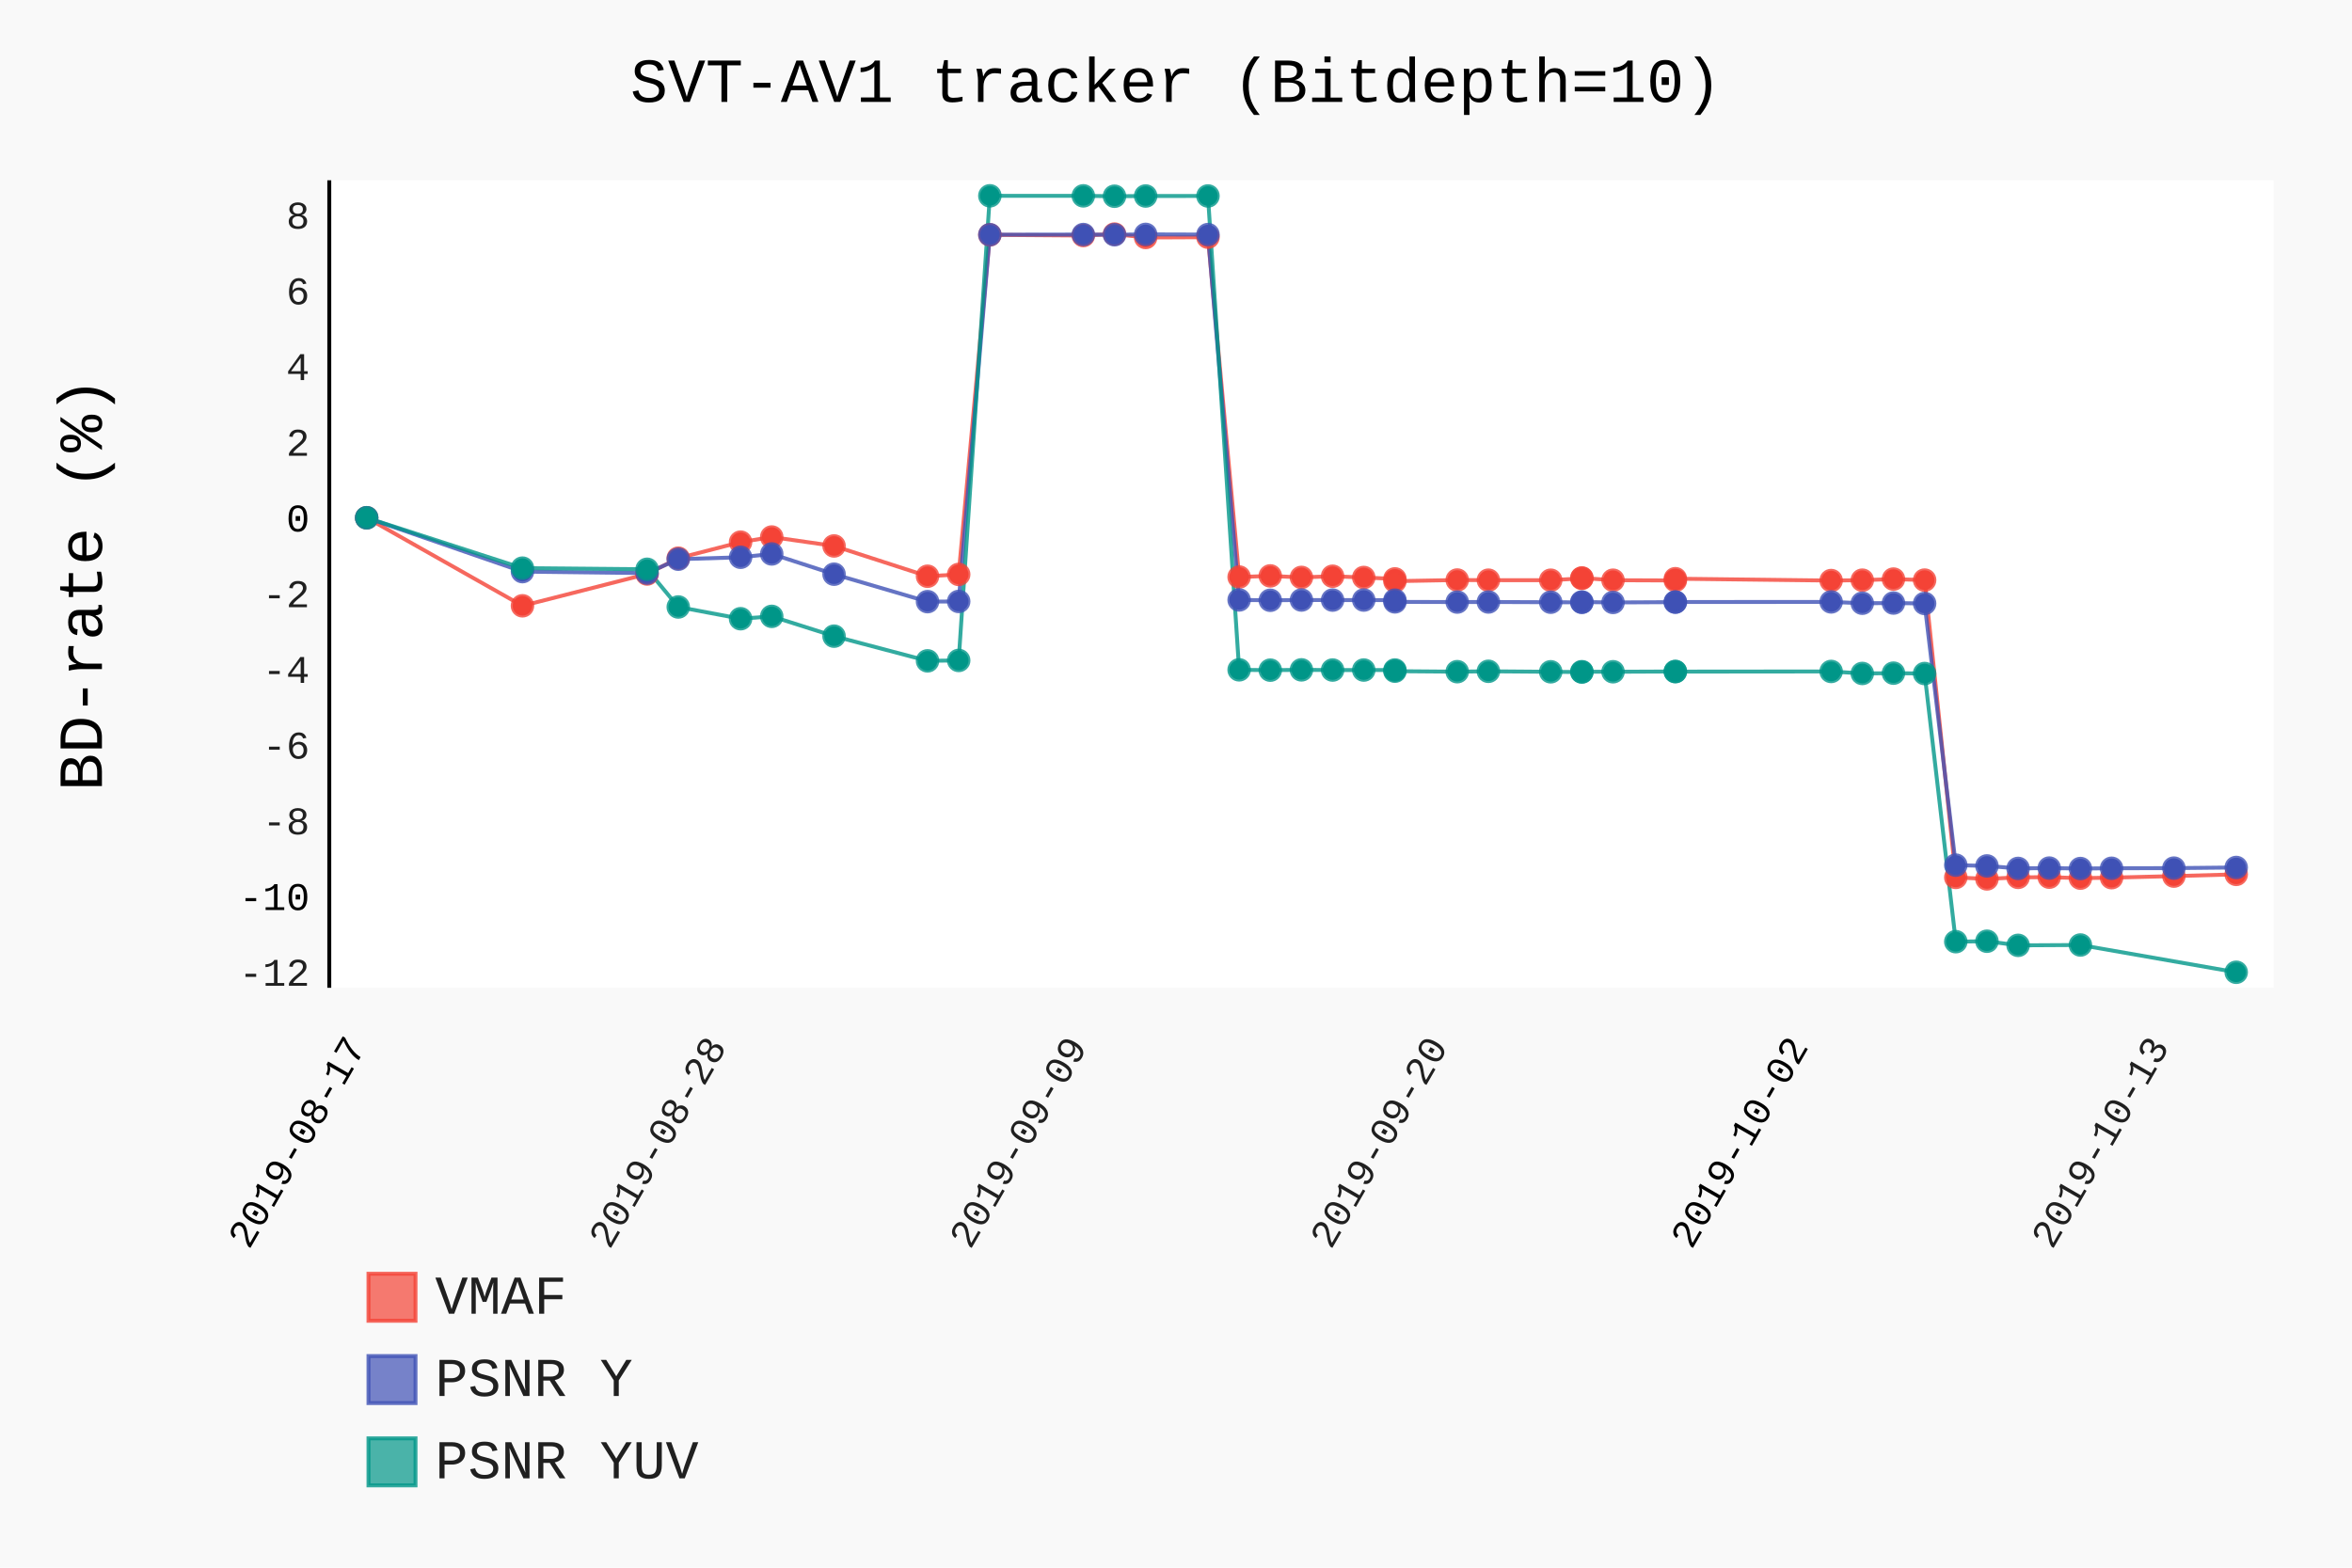
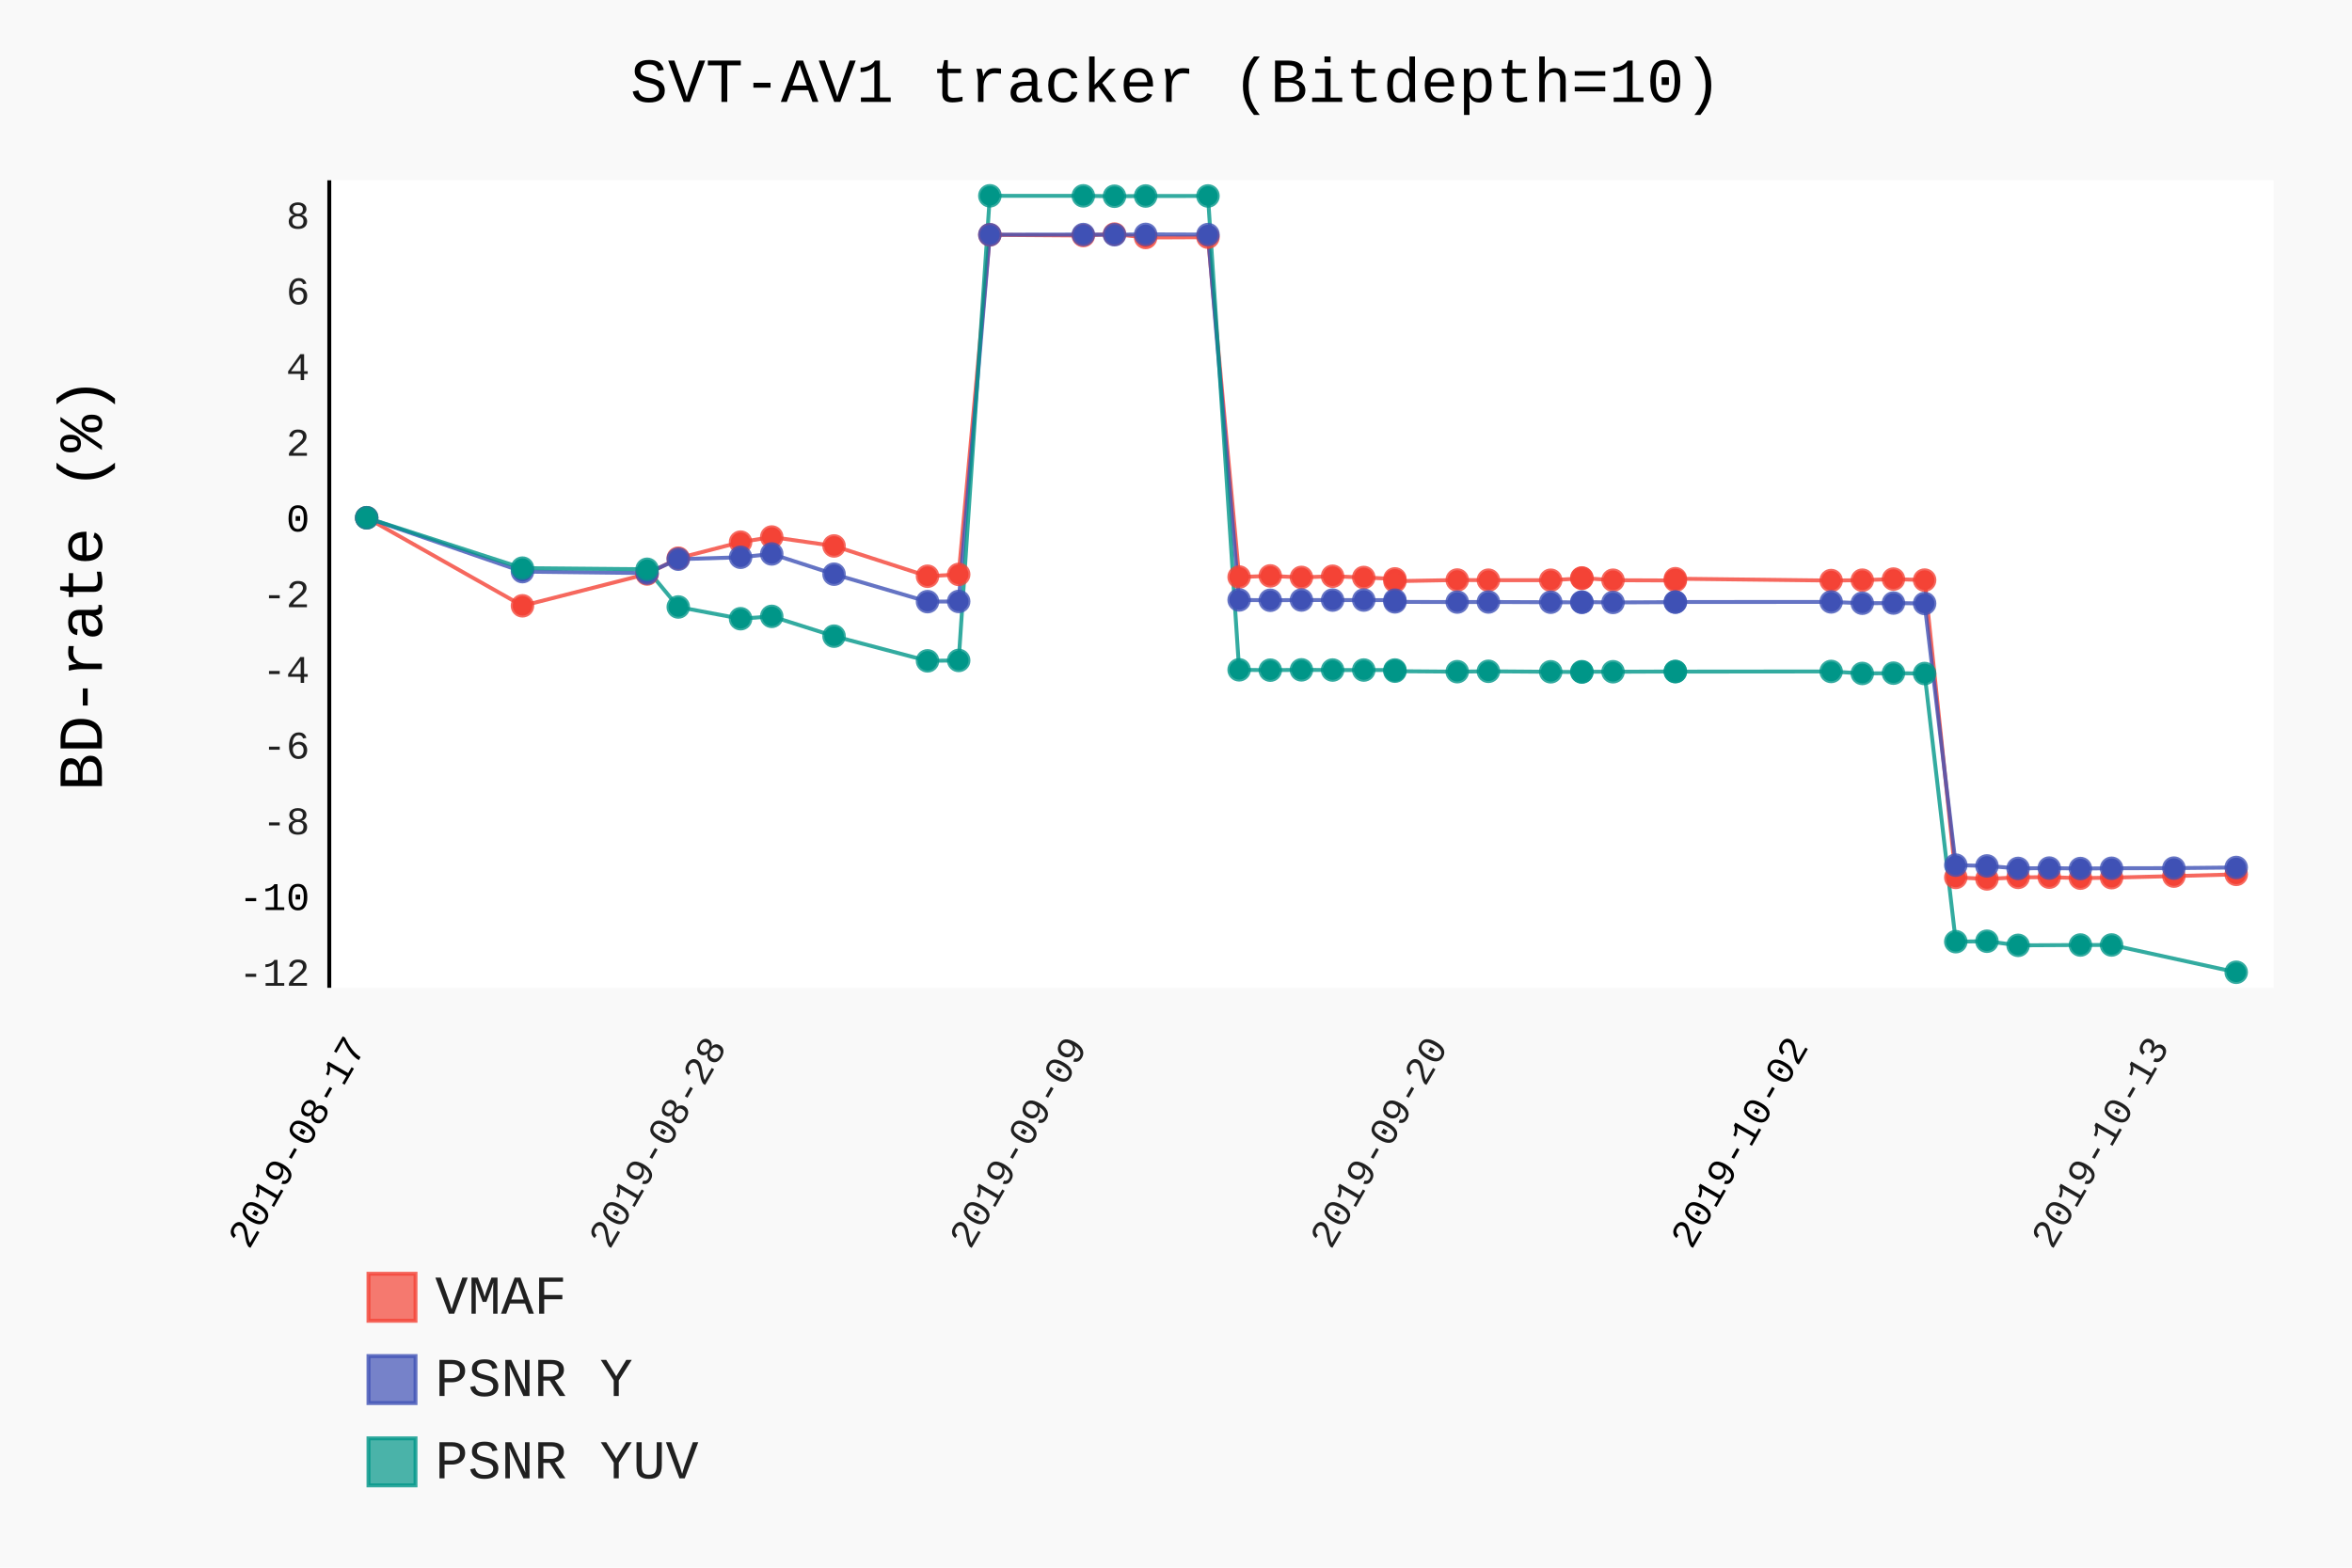
- <svg xmlns="http://www.w3.org/2000/svg" id="chart-dc93f303-a211-4796-9138-0bd31d809dba" class="pygal-chart" viewBox="0 0 600 400">
+ <svg xmlns="http://www.w3.org/2000/svg" id="chart-886e6f7e-04d2-4e4f-99bd-d18f743b82ef" class="pygal-chart" viewBox="0 0 600 400">
  <defs>
-     <style type="text/css">#chart-dc93f303-a211-4796-9138-0bd31d809dba{-webkit-user-select:none;-webkit-font-smoothing:antialiased;font-family:Consolas,"Liberation Mono",Menlo,Courier,monospace}#chart-dc93f303-a211-4796-9138-0bd31d809dba .title{font-family:Consolas,"Liberation Mono",Menlo,Courier,monospace;font-size:16px}#chart-dc93f303-a211-4796-9138-0bd31d809dba .legends .legend text{font-family:Consolas,"Liberation Mono",Menlo,Courier,monospace;font-size:14px}#chart-dc93f303-a211-4796-9138-0bd31d809dba .axis text{font-family:Consolas,"Liberation Mono",Menlo,Courier,monospace;font-size:10px}#chart-dc93f303-a211-4796-9138-0bd31d809dba .axis text.major{font-family:Consolas,"Liberation Mono",Menlo,Courier,monospace;font-size:10px}#chart-dc93f303-a211-4796-9138-0bd31d809dba .text-overlay text.value{font-family:Consolas,"Liberation Mono",Menlo,Courier,monospace;font-size:16px}#chart-dc93f303-a211-4796-9138-0bd31d809dba .text-overlay text.label{font-family:Consolas,"Liberation Mono",Menlo,Courier,monospace;font-size:10px}#chart-dc93f303-a211-4796-9138-0bd31d809dba .tooltip{font-family:Consolas,"Liberation Mono",Menlo,Courier,monospace;font-size:14px}#chart-dc93f303-a211-4796-9138-0bd31d809dba text.no_data{font-family:Consolas,"Liberation Mono",Menlo,Courier,monospace;font-size:64px}
- #chart-dc93f303-a211-4796-9138-0bd31d809dba{background-color:rgba(249,249,249,1)}#chart-dc93f303-a211-4796-9138-0bd31d809dba path,#chart-dc93f303-a211-4796-9138-0bd31d809dba line,#chart-dc93f303-a211-4796-9138-0bd31d809dba rect,#chart-dc93f303-a211-4796-9138-0bd31d809dba circle{-webkit-transition:150ms;-moz-transition:150ms;transition:150ms}#chart-dc93f303-a211-4796-9138-0bd31d809dba .graph &gt; .background{fill:rgba(249,249,249,1)}#chart-dc93f303-a211-4796-9138-0bd31d809dba .plot &gt; .background{fill:rgba(255,255,255,1)}#chart-dc93f303-a211-4796-9138-0bd31d809dba .graph{fill:rgba(0,0,0,.87)}#chart-dc93f303-a211-4796-9138-0bd31d809dba text.no_data{fill:rgba(0,0,0,1)}#chart-dc93f303-a211-4796-9138-0bd31d809dba .title{fill:rgba(0,0,0,1)}#chart-dc93f303-a211-4796-9138-0bd31d809dba .legends .legend text{fill:rgba(0,0,0,.87)}#chart-dc93f303-a211-4796-9138-0bd31d809dba .legends .legend:hover text{fill:rgba(0,0,0,1)}#chart-dc93f303-a211-4796-9138-0bd31d809dba .axis .line{stroke:rgba(0,0,0,1)}#chart-dc93f303-a211-4796-9138-0bd31d809dba .axis .guide.line{stroke:rgba(0,0,0,.54)}#chart-dc93f303-a211-4796-9138-0bd31d809dba .axis .major.line{stroke:rgba(0,0,0,.87)}#chart-dc93f303-a211-4796-9138-0bd31d809dba .axis text.major{fill:rgba(0,0,0,1)}#chart-dc93f303-a211-4796-9138-0bd31d809dba .axis.y .guides:hover .guide.line,#chart-dc93f303-a211-4796-9138-0bd31d809dba .line-graph .axis.x .guides:hover .guide.line,#chart-dc93f303-a211-4796-9138-0bd31d809dba .stackedline-graph .axis.x .guides:hover .guide.line,#chart-dc93f303-a211-4796-9138-0bd31d809dba .xy-graph .axis.x .guides:hover .guide.line{stroke:rgba(0,0,0,1)}#chart-dc93f303-a211-4796-9138-0bd31d809dba .axis .guides:hover text{fill:rgba(0,0,0,1)}#chart-dc93f303-a211-4796-9138-0bd31d809dba .reactive{fill-opacity:.7;stroke-opacity:.8}#chart-dc93f303-a211-4796-9138-0bd31d809dba .ci{stroke:rgba(0,0,0,.87)}#chart-dc93f303-a211-4796-9138-0bd31d809dba .reactive.active,#chart-dc93f303-a211-4796-9138-0bd31d809dba .active .reactive{fill-opacity:.8;stroke-opacity:.9;stroke-width:4}#chart-dc93f303-a211-4796-9138-0bd31d809dba .ci .reactive.active{stroke-width:1.5}#chart-dc93f303-a211-4796-9138-0bd31d809dba .series text{fill:rgba(0,0,0,1)}#chart-dc93f303-a211-4796-9138-0bd31d809dba .tooltip rect{fill:rgba(255,255,255,1);stroke:rgba(0,0,0,1);-webkit-transition:opacity 150ms;-moz-transition:opacity 150ms;transition:opacity 150ms}#chart-dc93f303-a211-4796-9138-0bd31d809dba .tooltip .label{fill:rgba(0,0,0,.87)}#chart-dc93f303-a211-4796-9138-0bd31d809dba .tooltip .label{fill:rgba(0,0,0,.87)}#chart-dc93f303-a211-4796-9138-0bd31d809dba .tooltip .legend{font-size:.8em;fill:rgba(0,0,0,.54)}#chart-dc93f303-a211-4796-9138-0bd31d809dba .tooltip .x_label{font-size:.6em;fill:rgba(0,0,0,1)}#chart-dc93f303-a211-4796-9138-0bd31d809dba .tooltip .xlink{font-size:.5em;text-decoration:underline}#chart-dc93f303-a211-4796-9138-0bd31d809dba .tooltip .value{font-size:1.5em}#chart-dc93f303-a211-4796-9138-0bd31d809dba .bound{font-size:.5em}#chart-dc93f303-a211-4796-9138-0bd31d809dba .max-value{font-size:.75em;fill:rgba(0,0,0,.54)}#chart-dc93f303-a211-4796-9138-0bd31d809dba .map-element{fill:rgba(255,255,255,1);stroke:rgba(0,0,0,.54) !important}#chart-dc93f303-a211-4796-9138-0bd31d809dba .map-element .reactive{fill-opacity:inherit;stroke-opacity:inherit}#chart-dc93f303-a211-4796-9138-0bd31d809dba .color-0,#chart-dc93f303-a211-4796-9138-0bd31d809dba .color-0 a:visited{stroke:#F44336;fill:#F44336}#chart-dc93f303-a211-4796-9138-0bd31d809dba .color-1,#chart-dc93f303-a211-4796-9138-0bd31d809dba .color-1 a:visited{stroke:#3F51B5;fill:#3F51B5}#chart-dc93f303-a211-4796-9138-0bd31d809dba .color-2,#chart-dc93f303-a211-4796-9138-0bd31d809dba .color-2 a:visited{stroke:#009688;fill:#009688}#chart-dc93f303-a211-4796-9138-0bd31d809dba .text-overlay .color-0 text{fill:black}#chart-dc93f303-a211-4796-9138-0bd31d809dba .text-overlay .color-1 text{fill:black}#chart-dc93f303-a211-4796-9138-0bd31d809dba .text-overlay .color-2 text{fill:black}
- #chart-dc93f303-a211-4796-9138-0bd31d809dba text.no_data{text-anchor:middle}#chart-dc93f303-a211-4796-9138-0bd31d809dba .guide.line{fill:none}#chart-dc93f303-a211-4796-9138-0bd31d809dba .centered{text-anchor:middle}#chart-dc93f303-a211-4796-9138-0bd31d809dba .title{text-anchor:middle}#chart-dc93f303-a211-4796-9138-0bd31d809dba .legends .legend text{fill-opacity:1}#chart-dc93f303-a211-4796-9138-0bd31d809dba .axis.x text{text-anchor:middle}#chart-dc93f303-a211-4796-9138-0bd31d809dba .axis.x:not(.web) text[transform]{text-anchor:start}#chart-dc93f303-a211-4796-9138-0bd31d809dba .axis.x:not(.web) text[transform].backwards{text-anchor:end}#chart-dc93f303-a211-4796-9138-0bd31d809dba .axis.y text{text-anchor:end}#chart-dc93f303-a211-4796-9138-0bd31d809dba .axis.y text[transform].backwards{text-anchor:start}#chart-dc93f303-a211-4796-9138-0bd31d809dba .axis.y2 text{text-anchor:start}#chart-dc93f303-a211-4796-9138-0bd31d809dba .axis.y2 text[transform].backwards{text-anchor:end}#chart-dc93f303-a211-4796-9138-0bd31d809dba .axis .guide.line{stroke-dasharray:4,4}#chart-dc93f303-a211-4796-9138-0bd31d809dba .axis .major.guide.line{stroke-dasharray:6,6}#chart-dc93f303-a211-4796-9138-0bd31d809dba .horizontal .axis.y .guide.line,#chart-dc93f303-a211-4796-9138-0bd31d809dba .horizontal .axis.y2 .guide.line,#chart-dc93f303-a211-4796-9138-0bd31d809dba .vertical .axis.x .guide.line{opacity:0}#chart-dc93f303-a211-4796-9138-0bd31d809dba .horizontal .axis.always_show .guide.line,#chart-dc93f303-a211-4796-9138-0bd31d809dba .vertical .axis.always_show .guide.line{opacity:1 !important}#chart-dc93f303-a211-4796-9138-0bd31d809dba .axis.y .guides:hover .guide.line,#chart-dc93f303-a211-4796-9138-0bd31d809dba .axis.y2 .guides:hover .guide.line,#chart-dc93f303-a211-4796-9138-0bd31d809dba .axis.x .guides:hover .guide.line{opacity:1}#chart-dc93f303-a211-4796-9138-0bd31d809dba .axis .guides:hover text{opacity:1}#chart-dc93f303-a211-4796-9138-0bd31d809dba .nofill{fill:none}#chart-dc93f303-a211-4796-9138-0bd31d809dba .subtle-fill{fill-opacity:.2}#chart-dc93f303-a211-4796-9138-0bd31d809dba .dot{stroke-width:1px;fill-opacity:1}#chart-dc93f303-a211-4796-9138-0bd31d809dba .dot.active{stroke-width:5px}#chart-dc93f303-a211-4796-9138-0bd31d809dba .dot.negative{fill:transparent}#chart-dc93f303-a211-4796-9138-0bd31d809dba text,#chart-dc93f303-a211-4796-9138-0bd31d809dba tspan{stroke:none !important}#chart-dc93f303-a211-4796-9138-0bd31d809dba .series text.active{opacity:1}#chart-dc93f303-a211-4796-9138-0bd31d809dba .tooltip rect{fill-opacity:.95;stroke-width:.5}#chart-dc93f303-a211-4796-9138-0bd31d809dba .tooltip text{fill-opacity:1}#chart-dc93f303-a211-4796-9138-0bd31d809dba .showable{visibility:hidden}#chart-dc93f303-a211-4796-9138-0bd31d809dba .showable.shown{visibility:visible}#chart-dc93f303-a211-4796-9138-0bd31d809dba .gauge-background{fill:rgba(229,229,229,1);stroke:none}#chart-dc93f303-a211-4796-9138-0bd31d809dba .bg-lines{stroke:rgba(249,249,249,1);stroke-width:2px}</style>
+     <style type="text/css">#chart-886e6f7e-04d2-4e4f-99bd-d18f743b82ef{-webkit-user-select:none;-webkit-font-smoothing:antialiased;font-family:Consolas,"Liberation Mono",Menlo,Courier,monospace}#chart-886e6f7e-04d2-4e4f-99bd-d18f743b82ef .title{font-family:Consolas,"Liberation Mono",Menlo,Courier,monospace;font-size:16px}#chart-886e6f7e-04d2-4e4f-99bd-d18f743b82ef .legends .legend text{font-family:Consolas,"Liberation Mono",Menlo,Courier,monospace;font-size:14px}#chart-886e6f7e-04d2-4e4f-99bd-d18f743b82ef .axis text{font-family:Consolas,"Liberation Mono",Menlo,Courier,monospace;font-size:10px}#chart-886e6f7e-04d2-4e4f-99bd-d18f743b82ef .axis text.major{font-family:Consolas,"Liberation Mono",Menlo,Courier,monospace;font-size:10px}#chart-886e6f7e-04d2-4e4f-99bd-d18f743b82ef .text-overlay text.value{font-family:Consolas,"Liberation Mono",Menlo,Courier,monospace;font-size:16px}#chart-886e6f7e-04d2-4e4f-99bd-d18f743b82ef .text-overlay text.label{font-family:Consolas,"Liberation Mono",Menlo,Courier,monospace;font-size:10px}#chart-886e6f7e-04d2-4e4f-99bd-d18f743b82ef .tooltip{font-family:Consolas,"Liberation Mono",Menlo,Courier,monospace;font-size:14px}#chart-886e6f7e-04d2-4e4f-99bd-d18f743b82ef text.no_data{font-family:Consolas,"Liberation Mono",Menlo,Courier,monospace;font-size:64px}
+ #chart-886e6f7e-04d2-4e4f-99bd-d18f743b82ef{background-color:rgba(249,249,249,1)}#chart-886e6f7e-04d2-4e4f-99bd-d18f743b82ef path,#chart-886e6f7e-04d2-4e4f-99bd-d18f743b82ef line,#chart-886e6f7e-04d2-4e4f-99bd-d18f743b82ef rect,#chart-886e6f7e-04d2-4e4f-99bd-d18f743b82ef circle{-webkit-transition:150ms;-moz-transition:150ms;transition:150ms}#chart-886e6f7e-04d2-4e4f-99bd-d18f743b82ef .graph &gt; .background{fill:rgba(249,249,249,1)}#chart-886e6f7e-04d2-4e4f-99bd-d18f743b82ef .plot &gt; .background{fill:rgba(255,255,255,1)}#chart-886e6f7e-04d2-4e4f-99bd-d18f743b82ef .graph{fill:rgba(0,0,0,.87)}#chart-886e6f7e-04d2-4e4f-99bd-d18f743b82ef text.no_data{fill:rgba(0,0,0,1)}#chart-886e6f7e-04d2-4e4f-99bd-d18f743b82ef .title{fill:rgba(0,0,0,1)}#chart-886e6f7e-04d2-4e4f-99bd-d18f743b82ef .legends .legend text{fill:rgba(0,0,0,.87)}#chart-886e6f7e-04d2-4e4f-99bd-d18f743b82ef .legends .legend:hover text{fill:rgba(0,0,0,1)}#chart-886e6f7e-04d2-4e4f-99bd-d18f743b82ef .axis .line{stroke:rgba(0,0,0,1)}#chart-886e6f7e-04d2-4e4f-99bd-d18f743b82ef .axis .guide.line{stroke:rgba(0,0,0,.54)}#chart-886e6f7e-04d2-4e4f-99bd-d18f743b82ef .axis .major.line{stroke:rgba(0,0,0,.87)}#chart-886e6f7e-04d2-4e4f-99bd-d18f743b82ef .axis text.major{fill:rgba(0,0,0,1)}#chart-886e6f7e-04d2-4e4f-99bd-d18f743b82ef .axis.y .guides:hover .guide.line,#chart-886e6f7e-04d2-4e4f-99bd-d18f743b82ef .line-graph .axis.x .guides:hover .guide.line,#chart-886e6f7e-04d2-4e4f-99bd-d18f743b82ef .stackedline-graph .axis.x .guides:hover .guide.line,#chart-886e6f7e-04d2-4e4f-99bd-d18f743b82ef .xy-graph .axis.x .guides:hover .guide.line{stroke:rgba(0,0,0,1)}#chart-886e6f7e-04d2-4e4f-99bd-d18f743b82ef .axis .guides:hover text{fill:rgba(0,0,0,1)}#chart-886e6f7e-04d2-4e4f-99bd-d18f743b82ef .reactive{fill-opacity:.7;stroke-opacity:.8}#chart-886e6f7e-04d2-4e4f-99bd-d18f743b82ef .ci{stroke:rgba(0,0,0,.87)}#chart-886e6f7e-04d2-4e4f-99bd-d18f743b82ef .reactive.active,#chart-886e6f7e-04d2-4e4f-99bd-d18f743b82ef .active .reactive{fill-opacity:.8;stroke-opacity:.9;stroke-width:4}#chart-886e6f7e-04d2-4e4f-99bd-d18f743b82ef .ci .reactive.active{stroke-width:1.5}#chart-886e6f7e-04d2-4e4f-99bd-d18f743b82ef .series text{fill:rgba(0,0,0,1)}#chart-886e6f7e-04d2-4e4f-99bd-d18f743b82ef .tooltip rect{fill:rgba(255,255,255,1);stroke:rgba(0,0,0,1);-webkit-transition:opacity 150ms;-moz-transition:opacity 150ms;transition:opacity 150ms}#chart-886e6f7e-04d2-4e4f-99bd-d18f743b82ef .tooltip .label{fill:rgba(0,0,0,.87)}#chart-886e6f7e-04d2-4e4f-99bd-d18f743b82ef .tooltip .label{fill:rgba(0,0,0,.87)}#chart-886e6f7e-04d2-4e4f-99bd-d18f743b82ef .tooltip .legend{font-size:.8em;fill:rgba(0,0,0,.54)}#chart-886e6f7e-04d2-4e4f-99bd-d18f743b82ef .tooltip .x_label{font-size:.6em;fill:rgba(0,0,0,1)}#chart-886e6f7e-04d2-4e4f-99bd-d18f743b82ef .tooltip .xlink{font-size:.5em;text-decoration:underline}#chart-886e6f7e-04d2-4e4f-99bd-d18f743b82ef .tooltip .value{font-size:1.5em}#chart-886e6f7e-04d2-4e4f-99bd-d18f743b82ef .bound{font-size:.5em}#chart-886e6f7e-04d2-4e4f-99bd-d18f743b82ef .max-value{font-size:.75em;fill:rgba(0,0,0,.54)}#chart-886e6f7e-04d2-4e4f-99bd-d18f743b82ef .map-element{fill:rgba(255,255,255,1);stroke:rgba(0,0,0,.54) !important}#chart-886e6f7e-04d2-4e4f-99bd-d18f743b82ef .map-element .reactive{fill-opacity:inherit;stroke-opacity:inherit}#chart-886e6f7e-04d2-4e4f-99bd-d18f743b82ef .color-0,#chart-886e6f7e-04d2-4e4f-99bd-d18f743b82ef .color-0 a:visited{stroke:#F44336;fill:#F44336}#chart-886e6f7e-04d2-4e4f-99bd-d18f743b82ef .color-1,#chart-886e6f7e-04d2-4e4f-99bd-d18f743b82ef .color-1 a:visited{stroke:#3F51B5;fill:#3F51B5}#chart-886e6f7e-04d2-4e4f-99bd-d18f743b82ef .color-2,#chart-886e6f7e-04d2-4e4f-99bd-d18f743b82ef .color-2 a:visited{stroke:#009688;fill:#009688}#chart-886e6f7e-04d2-4e4f-99bd-d18f743b82ef .text-overlay .color-0 text{fill:black}#chart-886e6f7e-04d2-4e4f-99bd-d18f743b82ef .text-overlay .color-1 text{fill:black}#chart-886e6f7e-04d2-4e4f-99bd-d18f743b82ef .text-overlay .color-2 text{fill:black}
+ #chart-886e6f7e-04d2-4e4f-99bd-d18f743b82ef text.no_data{text-anchor:middle}#chart-886e6f7e-04d2-4e4f-99bd-d18f743b82ef .guide.line{fill:none}#chart-886e6f7e-04d2-4e4f-99bd-d18f743b82ef .centered{text-anchor:middle}#chart-886e6f7e-04d2-4e4f-99bd-d18f743b82ef .title{text-anchor:middle}#chart-886e6f7e-04d2-4e4f-99bd-d18f743b82ef .legends .legend text{fill-opacity:1}#chart-886e6f7e-04d2-4e4f-99bd-d18f743b82ef .axis.x text{text-anchor:middle}#chart-886e6f7e-04d2-4e4f-99bd-d18f743b82ef .axis.x:not(.web) text[transform]{text-anchor:start}#chart-886e6f7e-04d2-4e4f-99bd-d18f743b82ef .axis.x:not(.web) text[transform].backwards{text-anchor:end}#chart-886e6f7e-04d2-4e4f-99bd-d18f743b82ef .axis.y text{text-anchor:end}#chart-886e6f7e-04d2-4e4f-99bd-d18f743b82ef .axis.y text[transform].backwards{text-anchor:start}#chart-886e6f7e-04d2-4e4f-99bd-d18f743b82ef .axis.y2 text{text-anchor:start}#chart-886e6f7e-04d2-4e4f-99bd-d18f743b82ef .axis.y2 text[transform].backwards{text-anchor:end}#chart-886e6f7e-04d2-4e4f-99bd-d18f743b82ef .axis .guide.line{stroke-dasharray:4,4}#chart-886e6f7e-04d2-4e4f-99bd-d18f743b82ef .axis .major.guide.line{stroke-dasharray:6,6}#chart-886e6f7e-04d2-4e4f-99bd-d18f743b82ef .horizontal .axis.y .guide.line,#chart-886e6f7e-04d2-4e4f-99bd-d18f743b82ef .horizontal .axis.y2 .guide.line,#chart-886e6f7e-04d2-4e4f-99bd-d18f743b82ef .vertical .axis.x .guide.line{opacity:0}#chart-886e6f7e-04d2-4e4f-99bd-d18f743b82ef .horizontal .axis.always_show .guide.line,#chart-886e6f7e-04d2-4e4f-99bd-d18f743b82ef .vertical .axis.always_show .guide.line{opacity:1 !important}#chart-886e6f7e-04d2-4e4f-99bd-d18f743b82ef .axis.y .guides:hover .guide.line,#chart-886e6f7e-04d2-4e4f-99bd-d18f743b82ef .axis.y2 .guides:hover .guide.line,#chart-886e6f7e-04d2-4e4f-99bd-d18f743b82ef .axis.x .guides:hover .guide.line{opacity:1}#chart-886e6f7e-04d2-4e4f-99bd-d18f743b82ef .axis .guides:hover text{opacity:1}#chart-886e6f7e-04d2-4e4f-99bd-d18f743b82ef .nofill{fill:none}#chart-886e6f7e-04d2-4e4f-99bd-d18f743b82ef .subtle-fill{fill-opacity:.2}#chart-886e6f7e-04d2-4e4f-99bd-d18f743b82ef .dot{stroke-width:1px;fill-opacity:1}#chart-886e6f7e-04d2-4e4f-99bd-d18f743b82ef .dot.active{stroke-width:5px}#chart-886e6f7e-04d2-4e4f-99bd-d18f743b82ef .dot.negative{fill:transparent}#chart-886e6f7e-04d2-4e4f-99bd-d18f743b82ef text,#chart-886e6f7e-04d2-4e4f-99bd-d18f743b82ef tspan{stroke:none !important}#chart-886e6f7e-04d2-4e4f-99bd-d18f743b82ef .series text.active{opacity:1}#chart-886e6f7e-04d2-4e4f-99bd-d18f743b82ef .tooltip rect{fill-opacity:.95;stroke-width:.5}#chart-886e6f7e-04d2-4e4f-99bd-d18f743b82ef .tooltip text{fill-opacity:1}#chart-886e6f7e-04d2-4e4f-99bd-d18f743b82ef .showable{visibility:hidden}#chart-886e6f7e-04d2-4e4f-99bd-d18f743b82ef .showable.shown{visibility:visible}#chart-886e6f7e-04d2-4e4f-99bd-d18f743b82ef .gauge-background{fill:rgba(229,229,229,1);stroke:none}#chart-886e6f7e-04d2-4e4f-99bd-d18f743b82ef .bg-lines{stroke:rgba(249,249,249,1);stroke-width:2px}</style>
  </defs>
  <g class="graph datetimeline-graph vertical">
    <rect class="background" height="400" width="600" x="0" y="0" />
    <g class="plot" transform="translate(84, 46)">
      <rect class="background" height="206.038" width="496.0" x="0" y="0" />
      <g class="axis y">
        <g class="guides">
          <text class="" x="-5" y="205.518">-12</text>
        </g>
        <g class="guides">
          <text class="major" x="-5" y="186.199">-10</text>
        </g>
        <g class="guides">
          <text class="" x="-5" y="166.881">-8</text>
        </g>
        <g class="guides">
          <text class="" x="-5" y="147.562">-6</text>
        </g>
        <g class="guides">
          <text class="" x="-5" y="128.243">-4</text>
        </g>
        <g class="guides">
          <text class="" x="-5" y="108.924">-2</text>
        </g>
        <g class="guides">
          <text class="major" x="-5" y="89.606">0</text>
        </g>
        <g class="guides">
          <text class="" x="-5" y="70.287">2</text>
        </g>
        <g class="guides">
          <text class="" x="-5" y="50.968">4</text>
        </g>
        <g class="guides">
          <text class="" x="-5" y="31.649">6</text>
        </g>
        <g class="guides">
          <text class="" x="-5" y="12.331">8</text>
        </g>
      </g>
      <g class="axis x">
        <path class="line" d="M0 0 v206.038" />
        <g class="guides">
          <path class="major guide line" d="M9.538 0 v206.038" />
          <text class="major backwards" x="9.538" y="221.038" transform="rotate(300 9.538462 221.0385)">2019-08-17</text>
        </g>
        <g class="guides">
          <path class="guide line" d="M101.538 0 v206.038" />
          <text class="backwards" x="101.538" y="221.038" transform="rotate(300 101.5375 221.0385)">2019-08-28</text>
        </g>
        <g class="guides">
          <path class="guide line" d="M193.537 0 v206.038" />
          <text class="backwards" x="193.537" y="221.038" transform="rotate(300 193.5366 221.0385)">2019-09-09</text>
        </g>
        <g class="guides">
          <path class="guide line" d="M285.536 0 v206.038" />
          <text class="backwards" x="285.536" y="221.038" transform="rotate(300 285.5356 221.0385)">2019-09-20</text>
        </g>
        <g class="guides">
          <path class="major guide line" d="M377.535 0 v206.038" />
          <text class="major backwards" x="377.535" y="221.038" transform="rotate(300 377.5347 221.0385)">2019-10-02</text>
        </g>
        <g class="guides">
          <path class="guide line" d="M469.534 0 v206.038" />
          <text class="backwards" x="469.534" y="221.038" transform="rotate(300 469.5337 221.0385)">2019-10-13</text>
        </g>
      </g>
      <g class="series serie-0 color-0">
        <path class="line reactive nofill" d="M9.538 86.106 L49.282 108.573 81.077 100.46 89.026 96.422 104.923 92.326 112.872 91.022 128.769 93.302 152.615 101.029 160.564 100.566 168.513 13.921 192.359 14.095 200.308 13.728 208.256 14.597 224.154 14.52 232.103 101.232 240.051 100.942 248 101.329 255.949 101.029 263.897 101.348 271.846 101.706 271.846 102.285 287.744 101.995 295.692 102.034 311.59 102.044 319.538 101.57 319.538 101.464 327.487 102.044 343.385 102.111 343.385 101.657 383.128 102.131 391.077 102.034 399.026 101.754 406.974 102.015 414.923 177.87 422.872 178.256 430.821 177.86 438.769 177.812 446.718 178.063 454.667 177.937 470.564 177.541 486.462 177.097" />
      </g>
      <g class="series serie-1 color-1">
        <path class="line reactive nofill" d="M9.538 86.106 L49.282 99.851 81.077 100.228 89.026 96.683 104.923 96.19 112.872 95.34 128.769 100.508 152.615 107.511 160.564 107.463 168.513 13.882 192.359 13.844 200.308 13.892 208.256 13.805 224.154 13.853 232.103 107.076 240.051 107.163 248 107.095 255.949 107.115 263.897 107.105 271.846 107.134 271.846 107.569 287.744 107.617 295.692 107.598 311.59 107.656 319.538 107.694 319.538 107.607 327.487 107.714 343.385 107.636 343.385 107.607 383.128 107.578 391.077 107.917 399.026 107.868 406.974 107.975 414.923 174.74 422.872 174.943 430.821 175.581 438.769 175.494 446.718 175.609 454.667 175.542 470.564 175.503 486.462 175.339" />
      </g>
      <g class="series serie-2 color-2">
-         <path class="line reactive nofill" d="M9.538 86.106 L49.282 98.962 81.077 99.252 89.026 108.873 104.923 111.867 112.872 111.268 128.769 116.32 152.615 122.618 160.564 122.512 168.513 3.962 192.359 3.972 200.308 4.069 208.256 4.011 224.154 4.001 232.103 124.907 240.051 124.994 248 124.917 255.949 124.965 263.897 124.965 271.846 124.956 271.846 125.255 287.744 125.381 295.692 125.284 311.59 125.41 319.538 125.477 319.538 125.39 327.487 125.4 343.385 125.332 343.385 125.361 383.128 125.323 391.077 125.835 399.026 125.757 406.974 125.854 414.923 194.271 422.872 194.156 430.821 195.208 446.718 195.121 486.462 202.076" />
+         <path class="line reactive nofill" d="M9.538 86.106 L49.282 98.962 81.077 99.252 89.026 108.873 104.923 111.867 112.872 111.268 128.769 116.32 152.615 122.618 160.564 122.512 168.513 3.962 192.359 3.972 200.308 4.069 208.256 4.011 224.154 4.001 232.103 124.907 240.051 124.994 248 124.917 255.949 124.965 263.897 124.965 271.846 124.956 271.846 125.255 287.744 125.381 295.692 125.284 311.59 125.41 319.538 125.477 319.538 125.39 327.487 125.4 343.385 125.332 343.385 125.361 383.128 125.323 391.077 125.835 399.026 125.757 406.974 125.854 414.923 194.271 422.872 194.156 430.821 195.208 446.718 195.121 454.667 195.112 486.462 202.076" />
      </g>
    </g>
    <g class="titles">
      <text class="title plot_title" x="300.0" y="26">SVT-AV1 tracker (Bitdepth=10)</text>
      <text class="title" x="0" y="175.019" transform="rotate(-90 0 149.0192)">BD-rate (%)</text>
    </g>
    <g class="plot overlay" transform="translate(84, 46)">
      <g class="series serie-0 color-0">
        <g class="dots">
          <circle class="dot reactive tooltip-trigger" cx="9.538" cy="86.106" r="2.5" />
        </g>
        <g class="dots">
          <circle class="dot reactive tooltip-trigger" cx="49.282" cy="108.573" r="2.5" />
        </g>
        <g class="dots">
          <circle class="dot reactive tooltip-trigger" cx="81.077" cy="100.46" r="2.5" />
        </g>
        <g class="dots">
          <circle class="dot reactive tooltip-trigger" cx="89.026" cy="96.422" r="2.5" />
        </g>
        <g class="dots">
          <circle class="dot reactive tooltip-trigger" cx="104.923" cy="92.326" r="2.5" />
        </g>
        <g class="dots">
          <circle class="dot reactive tooltip-trigger" cx="112.872" cy="91.022" r="2.5" />
        </g>
        <g class="dots">
          <circle class="dot reactive tooltip-trigger" cx="128.769" cy="93.302" r="2.5" />
        </g>
        <g class="dots">
          <circle class="dot reactive tooltip-trigger" cx="152.615" cy="101.029" r="2.5" />
        </g>
        <g class="dots">
          <circle class="dot reactive tooltip-trigger" cx="160.564" cy="100.566" r="2.5" />
        </g>
        <g class="dots">
          <circle class="dot reactive tooltip-trigger" cx="168.513" cy="13.921" r="2.5" />
        </g>
        <g class="dots">
          <circle class="dot reactive tooltip-trigger" cx="192.359" cy="14.095" r="2.5" />
        </g>
        <g class="dots">
          <circle class="dot reactive tooltip-trigger" cx="200.308" cy="13.728" r="2.5" />
        </g>
        <g class="dots">
          <circle class="dot reactive tooltip-trigger" cx="208.256" cy="14.597" r="2.5" />
        </g>
        <g class="dots">
          <circle class="dot reactive tooltip-trigger" cx="224.154" cy="14.52" r="2.5" />
        </g>
        <g class="dots">
          <circle class="dot reactive tooltip-trigger" cx="232.103" cy="101.232" r="2.5" />
        </g>
        <g class="dots">
          <circle class="dot reactive tooltip-trigger" cx="240.051" cy="100.942" r="2.5" />
        </g>
        <g class="dots">
          <circle class="dot reactive tooltip-trigger" cx="248.0" cy="101.329" r="2.5" />
        </g>
        <g class="dots">
          <circle class="dot reactive tooltip-trigger" cx="255.949" cy="101.029" r="2.5" />
        </g>
        <g class="dots">
          <circle class="dot reactive tooltip-trigger" cx="263.897" cy="101.348" r="2.5" />
        </g>
        <g class="dots">
          <circle class="dot reactive tooltip-trigger" cx="271.846" cy="101.706" r="2.5" />
        </g>
        <g class="dots">
          <circle class="dot reactive tooltip-trigger" cx="271.846" cy="102.285" r="2.5" />
        </g>
        <g class="dots">
          <circle class="dot reactive tooltip-trigger" cx="287.744" cy="101.995" r="2.5" />
        </g>
        <g class="dots">
          <circle class="dot reactive tooltip-trigger" cx="295.692" cy="102.034" r="2.5" />
        </g>
        <g class="dots">
          <circle class="dot reactive tooltip-trigger" cx="311.59" cy="102.044" r="2.5" />
        </g>
        <g class="dots">
          <circle class="dot reactive tooltip-trigger" cx="319.538" cy="101.57" r="2.5" />
        </g>
        <g class="dots">
          <circle class="dot reactive tooltip-trigger" cx="319.538" cy="101.464" r="2.5" />
        </g>
        <g class="dots">
          <circle class="dot reactive tooltip-trigger" cx="327.487" cy="102.044" r="2.5" />
        </g>
        <g class="dots">
          <circle class="dot reactive tooltip-trigger" cx="343.385" cy="102.111" r="2.5" />
        </g>
        <g class="dots">
          <circle class="dot reactive tooltip-trigger" cx="343.385" cy="101.657" r="2.5" />
        </g>
        <g class="dots">
          <circle class="dot reactive tooltip-trigger" cx="383.128" cy="102.131" r="2.5" />
        </g>
        <g class="dots">
          <circle class="dot reactive tooltip-trigger" cx="391.077" cy="102.034" r="2.5" />
        </g>
        <g class="dots">
          <circle class="dot reactive tooltip-trigger" cx="399.026" cy="101.754" r="2.5" />
        </g>
        <g class="dots">
          <circle class="dot reactive tooltip-trigger" cx="406.974" cy="102.015" r="2.5" />
        </g>
        <g class="dots">
          <circle class="dot reactive tooltip-trigger" cx="414.923" cy="177.87" r="2.5" />
        </g>
        <g class="dots">
          <circle class="dot reactive tooltip-trigger" cx="422.872" cy="178.256" r="2.5" />
        </g>
        <g class="dots">
          <circle class="dot reactive tooltip-trigger" cx="430.821" cy="177.86" r="2.5" />
        </g>
        <g class="dots">
          <circle class="dot reactive tooltip-trigger" cx="438.769" cy="177.812" r="2.5" />
        </g>
        <g class="dots">
          <circle class="dot reactive tooltip-trigger" cx="446.718" cy="178.063" r="2.5" />
        </g>
        <g class="dots">
          <circle class="dot reactive tooltip-trigger" cx="454.667" cy="177.937" r="2.5" />
        </g>
        <g class="dots">
          <circle class="dot reactive tooltip-trigger" cx="470.564" cy="177.541" r="2.5" />
        </g>
        <g class="dots">
          <circle class="dot reactive tooltip-trigger" cx="486.462" cy="177.097" r="2.5" />
        </g>
      </g>
      <g class="series serie-1 color-1">
        <g class="dots">
          <circle class="dot reactive tooltip-trigger" cx="9.538" cy="86.106" r="2.5" />
        </g>
        <g class="dots">
          <circle class="dot reactive tooltip-trigger" cx="49.282" cy="99.851" r="2.5" />
        </g>
        <g class="dots">
          <circle class="dot reactive tooltip-trigger" cx="81.077" cy="100.228" r="2.5" />
        </g>
        <g class="dots">
          <circle class="dot reactive tooltip-trigger" cx="89.026" cy="96.683" r="2.5" />
        </g>
        <g class="dots">
          <circle class="dot reactive tooltip-trigger" cx="104.923" cy="96.19" r="2.5" />
        </g>
        <g class="dots">
          <circle class="dot reactive tooltip-trigger" cx="112.872" cy="95.34" r="2.5" />
        </g>
        <g class="dots">
          <circle class="dot reactive tooltip-trigger" cx="128.769" cy="100.508" r="2.5" />
        </g>
        <g class="dots">
          <circle class="dot reactive tooltip-trigger" cx="152.615" cy="107.511" r="2.5" />
        </g>
        <g class="dots">
          <circle class="dot reactive tooltip-trigger" cx="160.564" cy="107.463" r="2.5" />
        </g>
        <g class="dots">
          <circle class="dot reactive tooltip-trigger" cx="168.513" cy="13.882" r="2.5" />
        </g>
        <g class="dots">
          <circle class="dot reactive tooltip-trigger" cx="192.359" cy="13.844" r="2.5" />
        </g>
        <g class="dots">
          <circle class="dot reactive tooltip-trigger" cx="200.308" cy="13.892" r="2.5" />
        </g>
        <g class="dots">
          <circle class="dot reactive tooltip-trigger" cx="208.256" cy="13.805" r="2.5" />
        </g>
        <g class="dots">
          <circle class="dot reactive tooltip-trigger" cx="224.154" cy="13.853" r="2.5" />
        </g>
        <g class="dots">
          <circle class="dot reactive tooltip-trigger" cx="232.103" cy="107.076" r="2.5" />
        </g>
        <g class="dots">
          <circle class="dot reactive tooltip-trigger" cx="240.051" cy="107.163" r="2.5" />
        </g>
        <g class="dots">
          <circle class="dot reactive tooltip-trigger" cx="248.0" cy="107.095" r="2.5" />
        </g>
        <g class="dots">
          <circle class="dot reactive tooltip-trigger" cx="255.949" cy="107.115" r="2.5" />
        </g>
        <g class="dots">
          <circle class="dot reactive tooltip-trigger" cx="263.897" cy="107.105" r="2.5" />
        </g>
        <g class="dots">
          <circle class="dot reactive tooltip-trigger" cx="271.846" cy="107.134" r="2.5" />
        </g>
        <g class="dots">
          <circle class="dot reactive tooltip-trigger" cx="271.846" cy="107.569" r="2.5" />
        </g>
        <g class="dots">
          <circle class="dot reactive tooltip-trigger" cx="287.744" cy="107.617" r="2.5" />
        </g>
        <g class="dots">
          <circle class="dot reactive tooltip-trigger" cx="295.692" cy="107.598" r="2.5" />
        </g>
        <g class="dots">
          <circle class="dot reactive tooltip-trigger" cx="311.59" cy="107.656" r="2.5" />
        </g>
        <g class="dots">
          <circle class="dot reactive tooltip-trigger" cx="319.538" cy="107.694" r="2.5" />
        </g>
        <g class="dots">
          <circle class="dot reactive tooltip-trigger" cx="319.538" cy="107.607" r="2.5" />
        </g>
        <g class="dots">
          <circle class="dot reactive tooltip-trigger" cx="327.487" cy="107.714" r="2.5" />
        </g>
        <g class="dots">
          <circle class="dot reactive tooltip-trigger" cx="343.385" cy="107.636" r="2.5" />
        </g>
        <g class="dots">
          <circle class="dot reactive tooltip-trigger" cx="343.385" cy="107.607" r="2.5" />
        </g>
        <g class="dots">
          <circle class="dot reactive tooltip-trigger" cx="383.128" cy="107.578" r="2.5" />
        </g>
        <g class="dots">
          <circle class="dot reactive tooltip-trigger" cx="391.077" cy="107.917" r="2.5" />
        </g>
        <g class="dots">
          <circle class="dot reactive tooltip-trigger" cx="399.026" cy="107.868" r="2.5" />
        </g>
        <g class="dots">
          <circle class="dot reactive tooltip-trigger" cx="406.974" cy="107.975" r="2.5" />
        </g>
        <g class="dots">
          <circle class="dot reactive tooltip-trigger" cx="414.923" cy="174.74" r="2.5" />
        </g>
        <g class="dots">
          <circle class="dot reactive tooltip-trigger" cx="422.872" cy="174.943" r="2.5" />
        </g>
        <g class="dots">
          <circle class="dot reactive tooltip-trigger" cx="430.821" cy="175.581" r="2.5" />
        </g>
        <g class="dots">
          <circle class="dot reactive tooltip-trigger" cx="438.769" cy="175.494" r="2.5" />
        </g>
        <g class="dots">
          <circle class="dot reactive tooltip-trigger" cx="446.718" cy="175.609" r="2.5" />
        </g>
        <g class="dots">
          <circle class="dot reactive tooltip-trigger" cx="454.667" cy="175.542" r="2.5" />
        </g>
        <g class="dots">
          <circle class="dot reactive tooltip-trigger" cx="470.564" cy="175.503" r="2.5" />
        </g>
        <g class="dots">
          <circle class="dot reactive tooltip-trigger" cx="486.462" cy="175.339" r="2.5" />
        </g>
      </g>
      <g class="series serie-2 color-2">
        <g class="dots">
          <circle class="dot reactive tooltip-trigger" cx="9.538" cy="86.106" r="2.5" />
        </g>
        <g class="dots">
          <circle class="dot reactive tooltip-trigger" cx="49.282" cy="98.962" r="2.5" />
        </g>
        <g class="dots">
          <circle class="dot reactive tooltip-trigger" cx="81.077" cy="99.252" r="2.5" />
        </g>
        <g class="dots">
          <circle class="dot reactive tooltip-trigger" cx="89.026" cy="108.873" r="2.5" />
        </g>
        <g class="dots">
          <circle class="dot reactive tooltip-trigger" cx="104.923" cy="111.867" r="2.5" />
        </g>
        <g class="dots">
          <circle class="dot reactive tooltip-trigger" cx="112.872" cy="111.268" r="2.5" />
        </g>
        <g class="dots">
          <circle class="dot reactive tooltip-trigger" cx="128.769" cy="116.32" r="2.5" />
        </g>
        <g class="dots">
          <circle class="dot reactive tooltip-trigger" cx="152.615" cy="122.618" r="2.5" />
        </g>
        <g class="dots">
          <circle class="dot reactive tooltip-trigger" cx="160.564" cy="122.512" r="2.5" />
        </g>
        <g class="dots">
          <circle class="dot reactive tooltip-trigger" cx="168.513" cy="3.962" r="2.5" />
        </g>
        <g class="dots">
          <circle class="dot reactive tooltip-trigger" cx="192.359" cy="3.972" r="2.5" />
        </g>
        <g class="dots">
          <circle class="dot reactive tooltip-trigger" cx="200.308" cy="4.069" r="2.5" />
        </g>
        <g class="dots">
          <circle class="dot reactive tooltip-trigger" cx="208.256" cy="4.011" r="2.5" />
        </g>
        <g class="dots">
          <circle class="dot reactive tooltip-trigger" cx="224.154" cy="4.001" r="2.5" />
        </g>
        <g class="dots">
          <circle class="dot reactive tooltip-trigger" cx="232.103" cy="124.907" r="2.5" />
        </g>
        <g class="dots">
          <circle class="dot reactive tooltip-trigger" cx="240.051" cy="124.994" r="2.5" />
        </g>
        <g class="dots">
          <circle class="dot reactive tooltip-trigger" cx="248.0" cy="124.917" r="2.5" />
        </g>
        <g class="dots">
          <circle class="dot reactive tooltip-trigger" cx="255.949" cy="124.965" r="2.5" />
        </g>
        <g class="dots">
          <circle class="dot reactive tooltip-trigger" cx="263.897" cy="124.965" r="2.5" />
        </g>
        <g class="dots">
          <circle class="dot reactive tooltip-trigger" cx="271.846" cy="124.956" r="2.5" />
        </g>
        <g class="dots">
          <circle class="dot reactive tooltip-trigger" cx="271.846" cy="125.255" r="2.5" />
        </g>
        <g class="dots">
          <circle class="dot reactive tooltip-trigger" cx="287.744" cy="125.381" r="2.5" />
        </g>
        <g class="dots">
          <circle class="dot reactive tooltip-trigger" cx="295.692" cy="125.284" r="2.5" />
        </g>
        <g class="dots">
          <circle class="dot reactive tooltip-trigger" cx="311.59" cy="125.41" r="2.5" />
        </g>
        <g class="dots">
          <circle class="dot reactive tooltip-trigger" cx="319.538" cy="125.477" r="2.5" />
        </g>
        <g class="dots">
          <circle class="dot reactive tooltip-trigger" cx="319.538" cy="125.39" r="2.5" />
        </g>
        <g class="dots">
          <circle class="dot reactive tooltip-trigger" cx="327.487" cy="125.4" r="2.5" />
        </g>
        <g class="dots">
          <circle class="dot reactive tooltip-trigger" cx="343.385" cy="125.332" r="2.5" />
        </g>
        <g class="dots">
          <circle class="dot reactive tooltip-trigger" cx="343.385" cy="125.361" r="2.5" />
        </g>
        <g class="dots">
          <circle class="dot reactive tooltip-trigger" cx="383.128" cy="125.323" r="2.5" />
        </g>
        <g class="dots">
          <circle class="dot reactive tooltip-trigger" cx="391.077" cy="125.835" r="2.5" />
        </g>
        <g class="dots">
          <circle class="dot reactive tooltip-trigger" cx="399.026" cy="125.757" r="2.5" />
        </g>
        <g class="dots">
          <circle class="dot reactive tooltip-trigger" cx="406.974" cy="125.854" r="2.5" />
        </g>
        <g class="dots">
          <circle class="dot reactive tooltip-trigger" cx="414.923" cy="194.271" r="2.5" />
        </g>
        <g class="dots">
          <circle class="dot reactive tooltip-trigger" cx="422.872" cy="194.156" r="2.5" />
        </g>
        <g class="dots">
          <circle class="dot reactive tooltip-trigger" cx="430.821" cy="195.208" r="2.5" />
        </g>
        <g class="dots">
          <circle class="dot reactive tooltip-trigger" cx="446.718" cy="195.121" r="2.5" />
+         </g>
+         <g class="dots">
+           <circle class="dot reactive tooltip-trigger" cx="454.667" cy="195.112" r="2.5" />
        </g>
        <g class="dots">
          <circle class="dot reactive tooltip-trigger" cx="486.462" cy="202.076" r="2.5" />
        </g>
      </g>
    </g>
    <g class="plot text-overlay" transform="translate(84, 46)">
      <g class="series serie-0 color-0" />
      <g class="series serie-1 color-1" />
      <g class="series serie-2 color-2" />
    </g>
    <g class="plot tooltip-overlay" transform="translate(84, 46)">
      <g class="tooltip" style="opacity: 0" transform="translate(0 0)">
        <rect class="tooltip-box" height="0" rx="0" ry="0" width="0" />
        <g class="text" />
      </g>
    </g>
    <g class="legends" transform="translate(94, 324)">
      <g class="legend reactive activate-serie" id="activate-serie-0">
        <rect class="color-0 reactive" height="12" width="12" x="0.0" y="1.0" />
        <text x="17.0" y="11.2">VMAF</text>
      </g>
      <g class="legend reactive activate-serie" id="activate-serie-1">
        <rect class="color-1 reactive" height="12" width="12" x="0.0" y="22.0" />
        <text x="17.0" y="32.2">PSNR Y</text>
      </g>
      <g class="legend reactive activate-serie" id="activate-serie-2">
        <rect class="color-2 reactive" height="12" width="12" x="0.0" y="43.0" />
        <text x="17.0" y="53.2">PSNR YUV</text>
      </g>
    </g>
  </g>
</svg>
